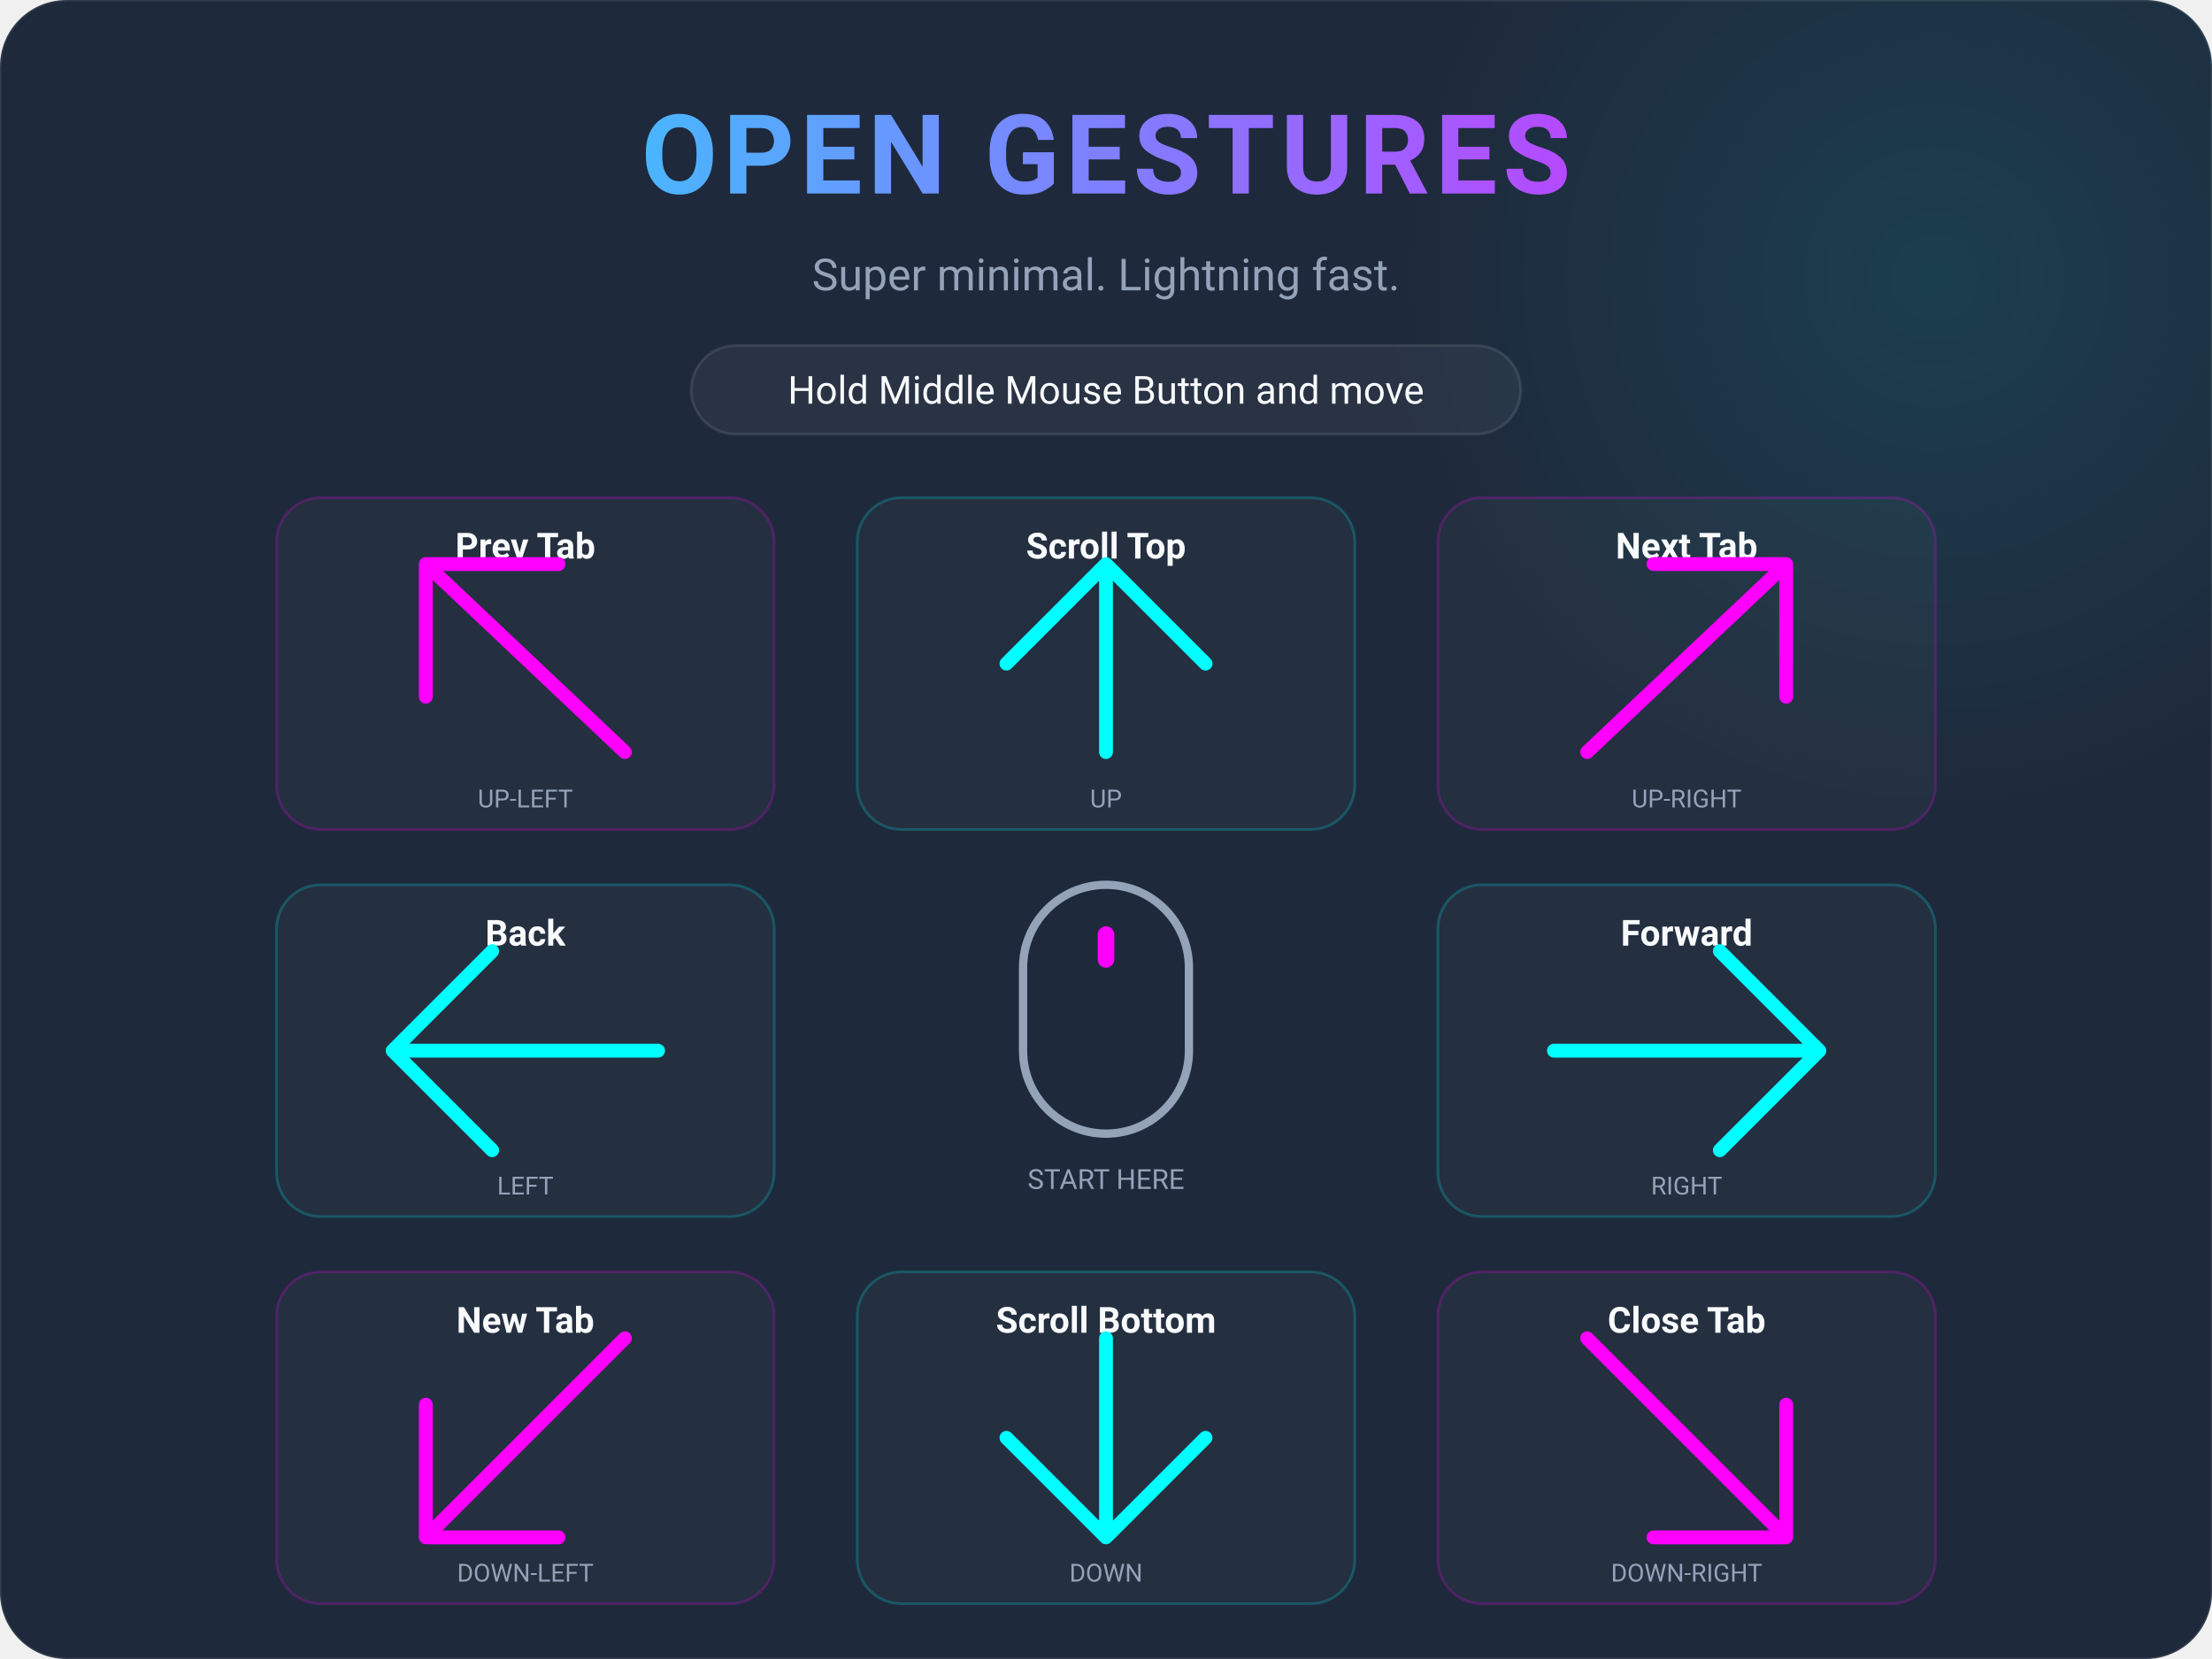
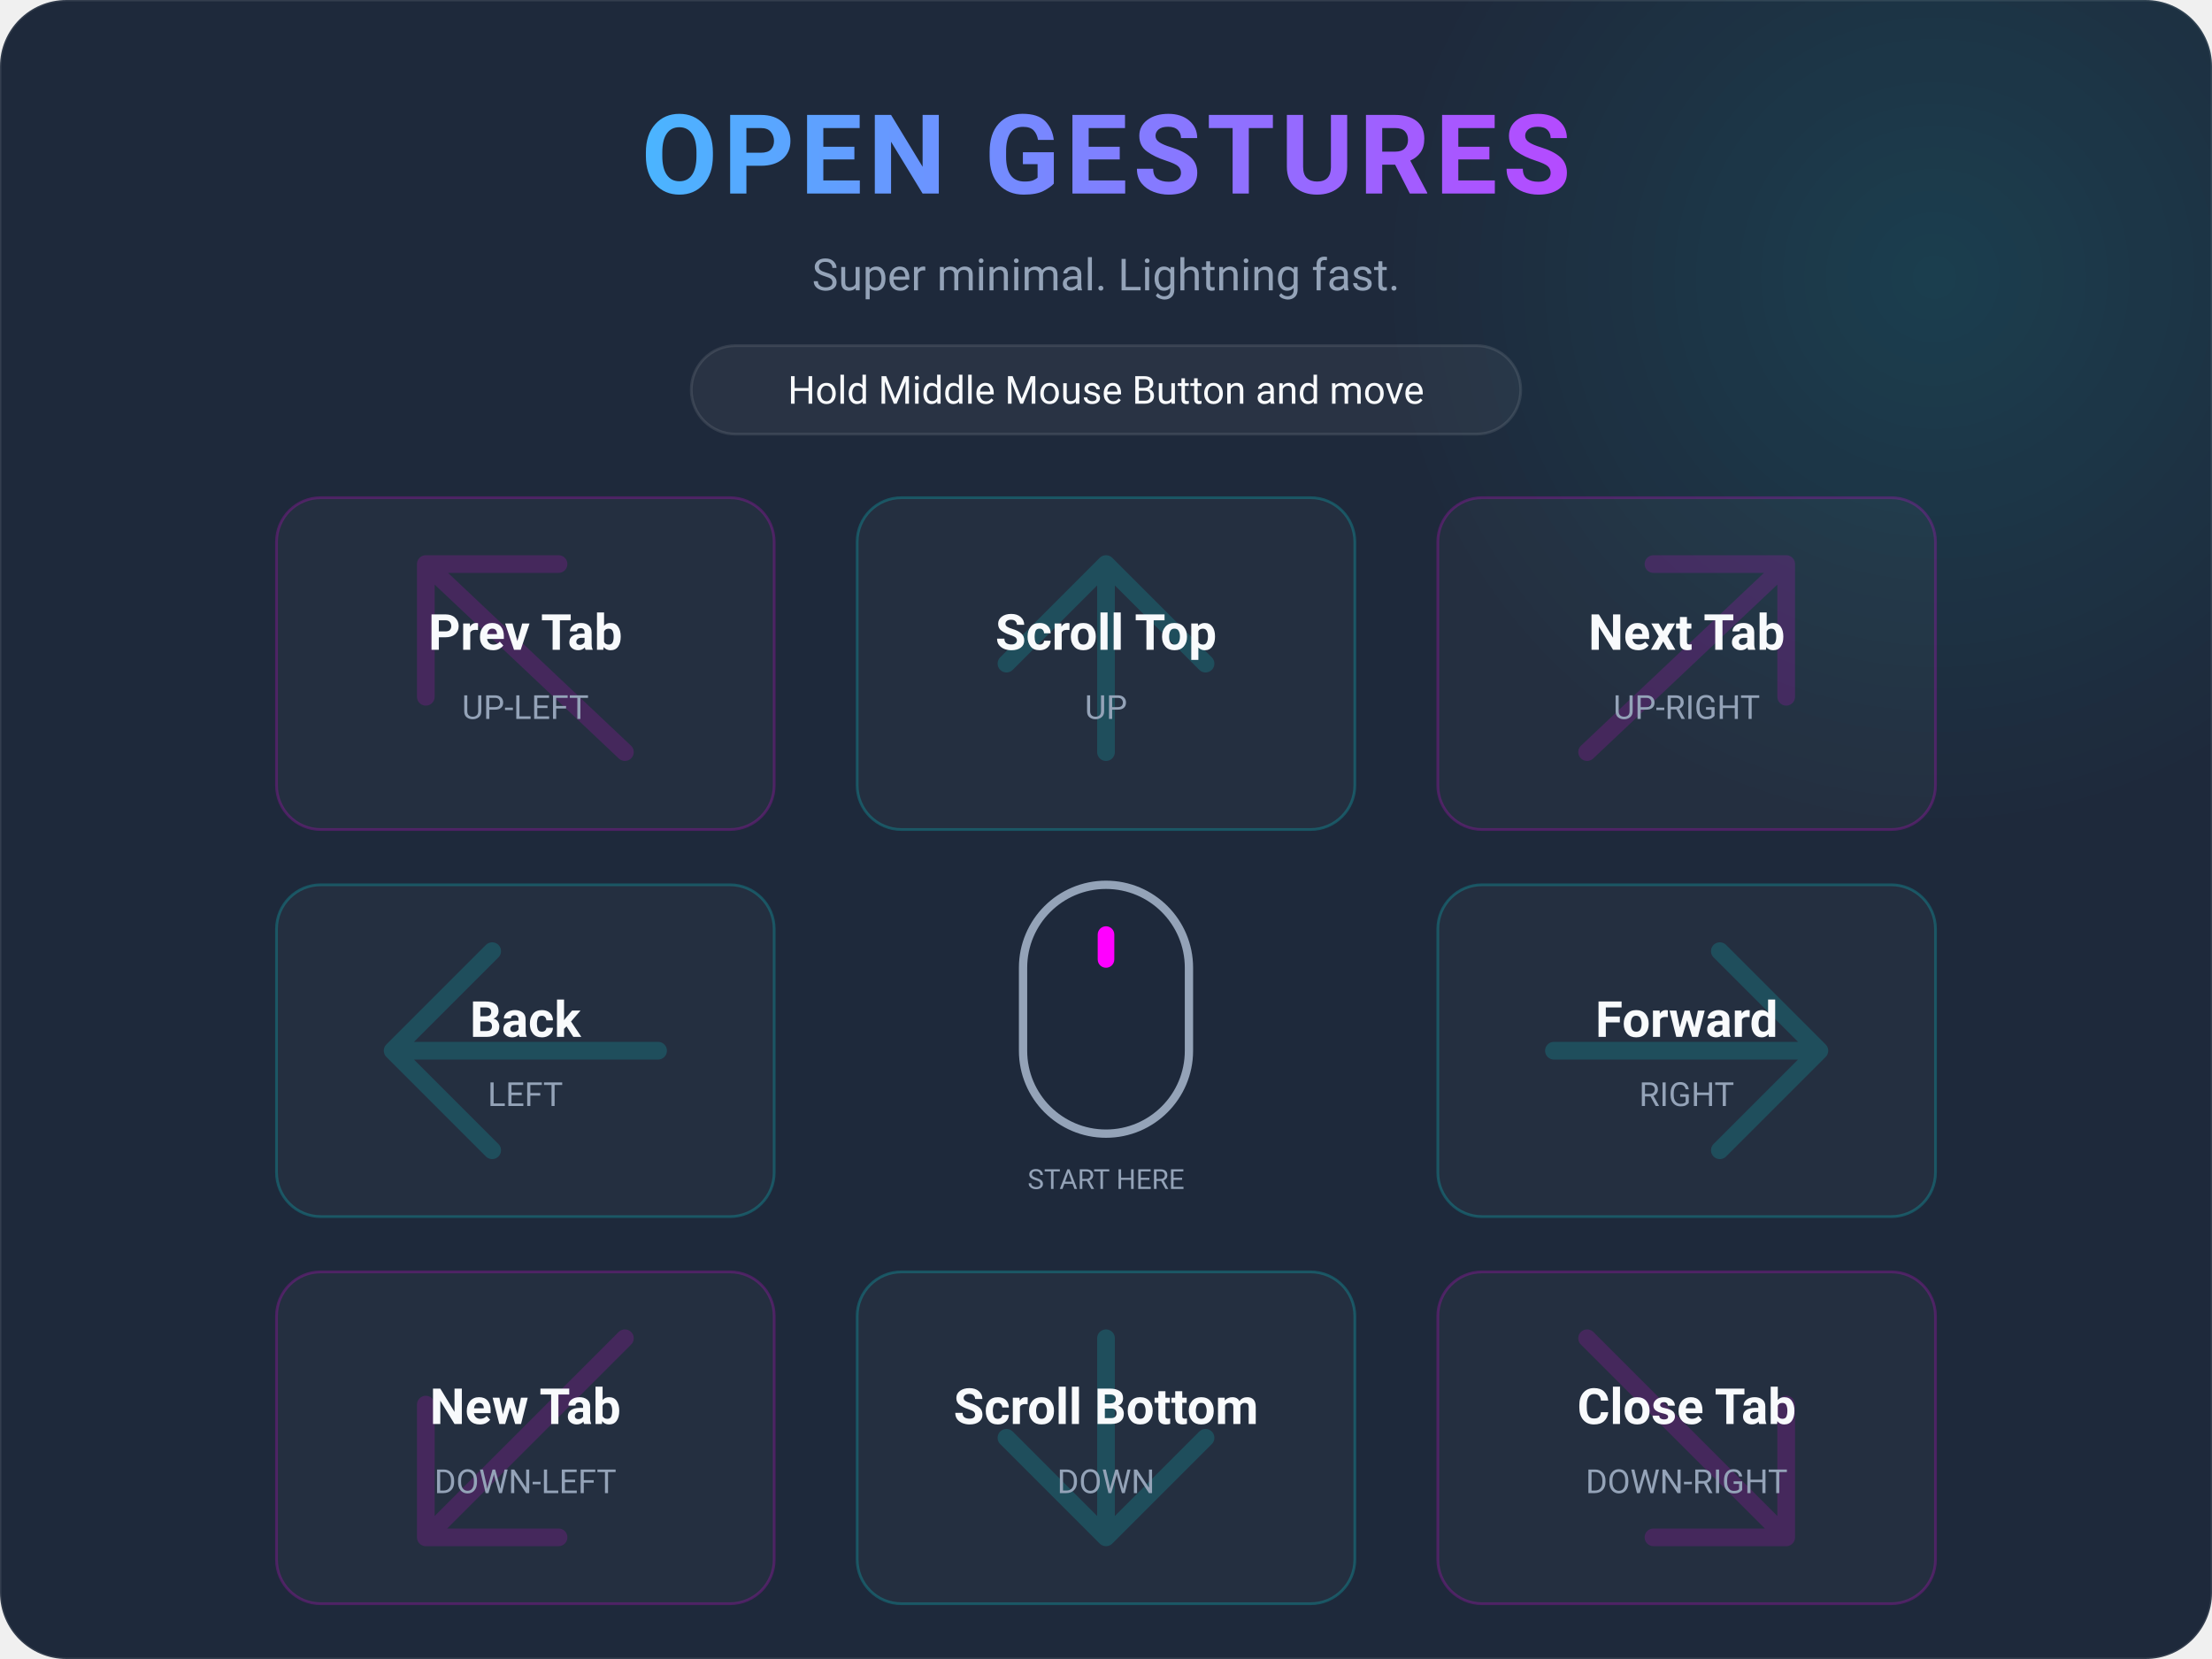
<svg xmlns="http://www.w3.org/2000/svg" width="800" height="600" viewBox="0 0 800 600" fill="none">
  <rect width="800" height="600" rx="24" fill="#1E293B" />
  <rect width="800" height="600" rx="24" stroke="#FFFFFF" stroke-opacity="0.1" />
  <defs>
    <radialGradient id="glow" cx="0" cy="0" r="1" gradientUnits="userSpaceOnUse" gradientTransform="translate(700 100) rotate(90) scale(200)">
      <stop stop-color="#00FFFF" stop-opacity="0.1" />
      <stop offset="1" stop-color="#00FFFF" stop-opacity="0" />
    </radialGradient>
    <linearGradient id="titleGradient" x1="0" y1="0" x2="800" y2="0" gradientUnits="userSpaceOnUse">
      <stop stop-color="#00FFFF" />
      <stop offset="1" stop-color="#FF00FF" />
    </linearGradient>
  </defs>
  <rect width="800" height="600" rx="24" fill="url(#glow)" />
  <text x="400" y="70" font-family="Segoe UI, Roboto, sans-serif" font-size="40" font-weight="bold" fill="url(#titleGradient)" text-anchor="middle" letter-spacing="2">OPEN GESTURES</text>
  <text x="400" y="105" font-family="Segoe UI, Roboto, sans-serif" font-size="16" fill="#94A3B8" text-anchor="middle">Super minimal. Lightning fast.</text>
  <rect x="250" y="125" width="300" height="32" rx="16" fill="white" fill-opacity="0.05" stroke="white" stroke-opacity="0.1" />
  <text x="400" y="146" font-family="Segoe UI, Roboto, sans-serif" font-size="14" fill="#F8FAFC" text-anchor="middle">Hold Middle Mouse Button and move</text>
  <g transform="translate(370, 320)">
    <rect width="60" height="90" rx="30" stroke="#94A3B8" stroke-width="3" />
    <rect x="27" y="15" width="6" height="15" rx="3" fill="#FF00FF">
      <animate attributeName="opacity" values="0.4;1;0.4" dur="2s" repeatCount="indefinite" />
    </rect>
    <text x="30" y="110" font-family="Segoe UI, Roboto, sans-serif" font-size="10" fill="#94A3B8" text-anchor="middle">START HERE</text>
  </g>
  <g transform="translate(100, 180)">
    <rect width="180" height="120" rx="16" fill="white" fill-opacity="0.03" stroke="#FF00FF" stroke-opacity="0.2" />
-     <text x="90" y="22" font-family="Segoe UI, Roboto, sans-serif" font-size="13" font-weight="bold" fill="#F8FAFC" text-anchor="middle">Prev Tab</text>
    <g transform="translate(18, 12) scale(0.8)">
-       <path d="M135 100L45 15M45 15V75M45 15H105" stroke="#FF00FF" stroke-width="6.25" stroke-linecap="round" stroke-linejoin="round" />
+       <path d="M135 100L45 15M45 15V75M45 15H105" stroke="#FF00FF" stroke-width="8" stroke-opacity="0.15" stroke-linecap="round" stroke-linejoin="round" />
    </g>
-     <text x="90" y="112" font-family="Segoe UI, Roboto, sans-serif" font-size="9" fill="#94A3B8" text-anchor="middle">UP-LEFT</text>
+     <text x="90" y="55" font-family="Segoe UI, Roboto, sans-serif" font-size="18" font-weight="bold" fill="#F8FAFC" text-anchor="middle">Prev Tab</text>
+     <text x="90" y="80" font-family="Segoe UI, Roboto, sans-serif" font-size="12" fill="#94A3B8" text-anchor="middle">UP-LEFT</text>
  </g>
  <g transform="translate(310, 180)">
    <rect width="180" height="120" rx="16" fill="white" fill-opacity="0.03" stroke="#00FFFF" stroke-opacity="0.2" />
-     <text x="90" y="22" font-family="Segoe UI, Roboto, sans-serif" font-size="13" font-weight="bold" fill="#F8FAFC" text-anchor="middle">Scroll Top</text>
    <g transform="translate(18, 12) scale(0.8)">
-       <path d="M90 100V15M90 15L45 60M90 15L135 60" stroke="#00FFFF" stroke-width="6.25" stroke-linecap="round" stroke-linejoin="round" />
+       <path d="M90 100V15M90 15L45 60M90 15L135 60" stroke="#00FFFF" stroke-width="8" stroke-opacity="0.15" stroke-linecap="round" stroke-linejoin="round" />
    </g>
-     <text x="90" y="112" font-family="Segoe UI, Roboto, sans-serif" font-size="9" fill="#94A3B8" text-anchor="middle">UP</text>
+     <text x="90" y="55" font-family="Segoe UI, Roboto, sans-serif" font-size="18" font-weight="bold" fill="#F8FAFC" text-anchor="middle">Scroll Top</text>
+     <text x="90" y="80" font-family="Segoe UI, Roboto, sans-serif" font-size="12" fill="#94A3B8" text-anchor="middle">UP</text>
  </g>
  <g transform="translate(520, 180)">
    <rect width="180" height="120" rx="16" fill="white" fill-opacity="0.03" stroke="#FF00FF" stroke-opacity="0.2" />
-     <text x="90" y="22" font-family="Segoe UI, Roboto, sans-serif" font-size="13" font-weight="bold" fill="#F8FAFC" text-anchor="middle">Next Tab</text>
    <g transform="translate(18, 12) scale(0.8)">
-       <path d="M45 100L135 15M135 15H75M135 15V75" stroke="#FF00FF" stroke-width="6.25" stroke-linecap="round" stroke-linejoin="round" />
+       <path d="M45 100L135 15M135 15H75M135 15V75" stroke="#FF00FF" stroke-width="8" stroke-opacity="0.15" stroke-linecap="round" stroke-linejoin="round" />
    </g>
-     <text x="90" y="112" font-family="Segoe UI, Roboto, sans-serif" font-size="9" fill="#94A3B8" text-anchor="middle">UP-RIGHT</text>
+     <text x="90" y="55" font-family="Segoe UI, Roboto, sans-serif" font-size="18" font-weight="bold" fill="#F8FAFC" text-anchor="middle">Next Tab</text>
+     <text x="90" y="80" font-family="Segoe UI, Roboto, sans-serif" font-size="12" fill="#94A3B8" text-anchor="middle">UP-RIGHT</text>
  </g>
  <g transform="translate(100, 320)">
    <rect width="180" height="120" rx="16" fill="white" fill-opacity="0.03" stroke="#00FFFF" stroke-opacity="0.2" />
-     <text x="90" y="22" font-family="Segoe UI, Roboto, sans-serif" font-size="13" font-weight="bold" fill="#F8FAFC" text-anchor="middle">Back</text>
    <g transform="translate(18, 12) scale(0.8)">
-       <path d="M150 60H30M30 60L75 105M30 60L75 15" stroke="#00FFFF" stroke-width="6.25" stroke-linecap="round" stroke-linejoin="round" />
+       <path d="M150 60H30M30 60L75 105M30 60L75 15" stroke="#00FFFF" stroke-width="8" stroke-opacity="0.15" stroke-linecap="round" stroke-linejoin="round" />
    </g>
-     <text x="90" y="112" font-family="Segoe UI, Roboto, sans-serif" font-size="9" fill="#94A3B8" text-anchor="middle">LEFT</text>
+     <text x="90" y="55" font-family="Segoe UI, Roboto, sans-serif" font-size="18" font-weight="bold" fill="#F8FAFC" text-anchor="middle">Back</text>
+     <text x="90" y="80" font-family="Segoe UI, Roboto, sans-serif" font-size="12" fill="#94A3B8" text-anchor="middle">LEFT</text>
  </g>
  <g transform="translate(520, 320)">
    <rect width="180" height="120" rx="16" fill="white" fill-opacity="0.03" stroke="#00FFFF" stroke-opacity="0.2" />
-     <text x="90" y="22" font-family="Segoe UI, Roboto, sans-serif" font-size="13" font-weight="bold" fill="#F8FAFC" text-anchor="middle">Forward</text>
    <g transform="translate(18, 12) scale(0.8)">
-       <path d="M30 60H150M150 60L105 15M150 60L105 105" stroke="#00FFFF" stroke-width="6.25" stroke-linecap="round" stroke-linejoin="round" />
+       <path d="M30 60H150M150 60L105 15M150 60L105 105" stroke="#00FFFF" stroke-width="8" stroke-opacity="0.15" stroke-linecap="round" stroke-linejoin="round" />
    </g>
-     <text x="90" y="112" font-family="Segoe UI, Roboto, sans-serif" font-size="9" fill="#94A3B8" text-anchor="middle">RIGHT</text>
+     <text x="90" y="55" font-family="Segoe UI, Roboto, sans-serif" font-size="18" font-weight="bold" fill="#F8FAFC" text-anchor="middle">Forward</text>
+     <text x="90" y="80" font-family="Segoe UI, Roboto, sans-serif" font-size="12" fill="#94A3B8" text-anchor="middle">RIGHT</text>
  </g>
  <g transform="translate(100, 460)">
    <rect width="180" height="120" rx="16" fill="white" fill-opacity="0.03" stroke="#FF00FF" stroke-opacity="0.2" />
-     <text x="90" y="22" font-family="Segoe UI, Roboto, sans-serif" font-size="13" font-weight="bold" fill="#F8FAFC" text-anchor="middle">New Tab</text>
    <g transform="translate(18, 12) scale(0.8)">
-       <path d="M135 15L45 105M45 105H105M45 105V45" stroke="#FF00FF" stroke-width="6.25" stroke-linecap="round" stroke-linejoin="round" />
+       <path d="M135 15L45 105M45 105H105M45 105V45" stroke="#FF00FF" stroke-width="8" stroke-opacity="0.15" stroke-linecap="round" stroke-linejoin="round" />
    </g>
-     <text x="90" y="112" font-family="Segoe UI, Roboto, sans-serif" font-size="9" fill="#94A3B8" text-anchor="middle">DOWN-LEFT</text>
+     <text x="90" y="55" font-family="Segoe UI, Roboto, sans-serif" font-size="18" font-weight="bold" fill="#F8FAFC" text-anchor="middle">New Tab</text>
+     <text x="90" y="80" font-family="Segoe UI, Roboto, sans-serif" font-size="12" fill="#94A3B8" text-anchor="middle">DOWN-LEFT</text>
  </g>
  <g transform="translate(310, 460)">
    <rect width="180" height="120" rx="16" fill="white" fill-opacity="0.03" stroke="#00FFFF" stroke-opacity="0.2" />
-     <text x="90" y="22" font-family="Segoe UI, Roboto, sans-serif" font-size="13" font-weight="bold" fill="#F8FAFC" text-anchor="middle">Scroll Bottom</text>
    <g transform="translate(18, 12) scale(0.8)">
-       <path d="M90 15V105M90 105L135 60M90 105L45 60" stroke="#00FFFF" stroke-width="6.25" stroke-linecap="round" stroke-linejoin="round" />
+       <path d="M90 15V105M90 105L135 60M90 105L45 60" stroke="#00FFFF" stroke-width="8" stroke-opacity="0.15" stroke-linecap="round" stroke-linejoin="round" />
    </g>
-     <text x="90" y="112" font-family="Segoe UI, Roboto, sans-serif" font-size="9" fill="#94A3B8" text-anchor="middle">DOWN</text>
+     <text x="90" y="55" font-family="Segoe UI, Roboto, sans-serif" font-size="18" font-weight="bold" fill="#F8FAFC" text-anchor="middle">Scroll Bottom</text>
+     <text x="90" y="80" font-family="Segoe UI, Roboto, sans-serif" font-size="12" fill="#94A3B8" text-anchor="middle">DOWN</text>
  </g>
  <g transform="translate(520, 460)">
    <rect width="180" height="120" rx="16" fill="white" fill-opacity="0.03" stroke="#FF00FF" stroke-opacity="0.2" />
-     <text x="90" y="22" font-family="Segoe UI, Roboto, sans-serif" font-size="13" font-weight="bold" fill="#F8FAFC" text-anchor="middle">Close Tab</text>
    <g transform="translate(18, 12) scale(0.8)">
-       <path d="M45 15L135 105M135 105V45M135 105H75" stroke="#FF00FF" stroke-width="6.25" stroke-linecap="round" stroke-linejoin="round" />
+       <path d="M45 15L135 105M135 105V45M135 105H75" stroke="#FF00FF" stroke-width="8" stroke-opacity="0.15" stroke-linecap="round" stroke-linejoin="round" />
    </g>
-     <text x="90" y="112" font-family="Segoe UI, Roboto, sans-serif" font-size="9" fill="#94A3B8" text-anchor="middle">DOWN-RIGHT</text>
+     <text x="90" y="55" font-family="Segoe UI, Roboto, sans-serif" font-size="18" font-weight="bold" fill="#F8FAFC" text-anchor="middle">Close Tab</text>
+     <text x="90" y="80" font-family="Segoe UI, Roboto, sans-serif" font-size="12" fill="#94A3B8" text-anchor="middle">DOWN-RIGHT</text>
  </g>
</svg>
